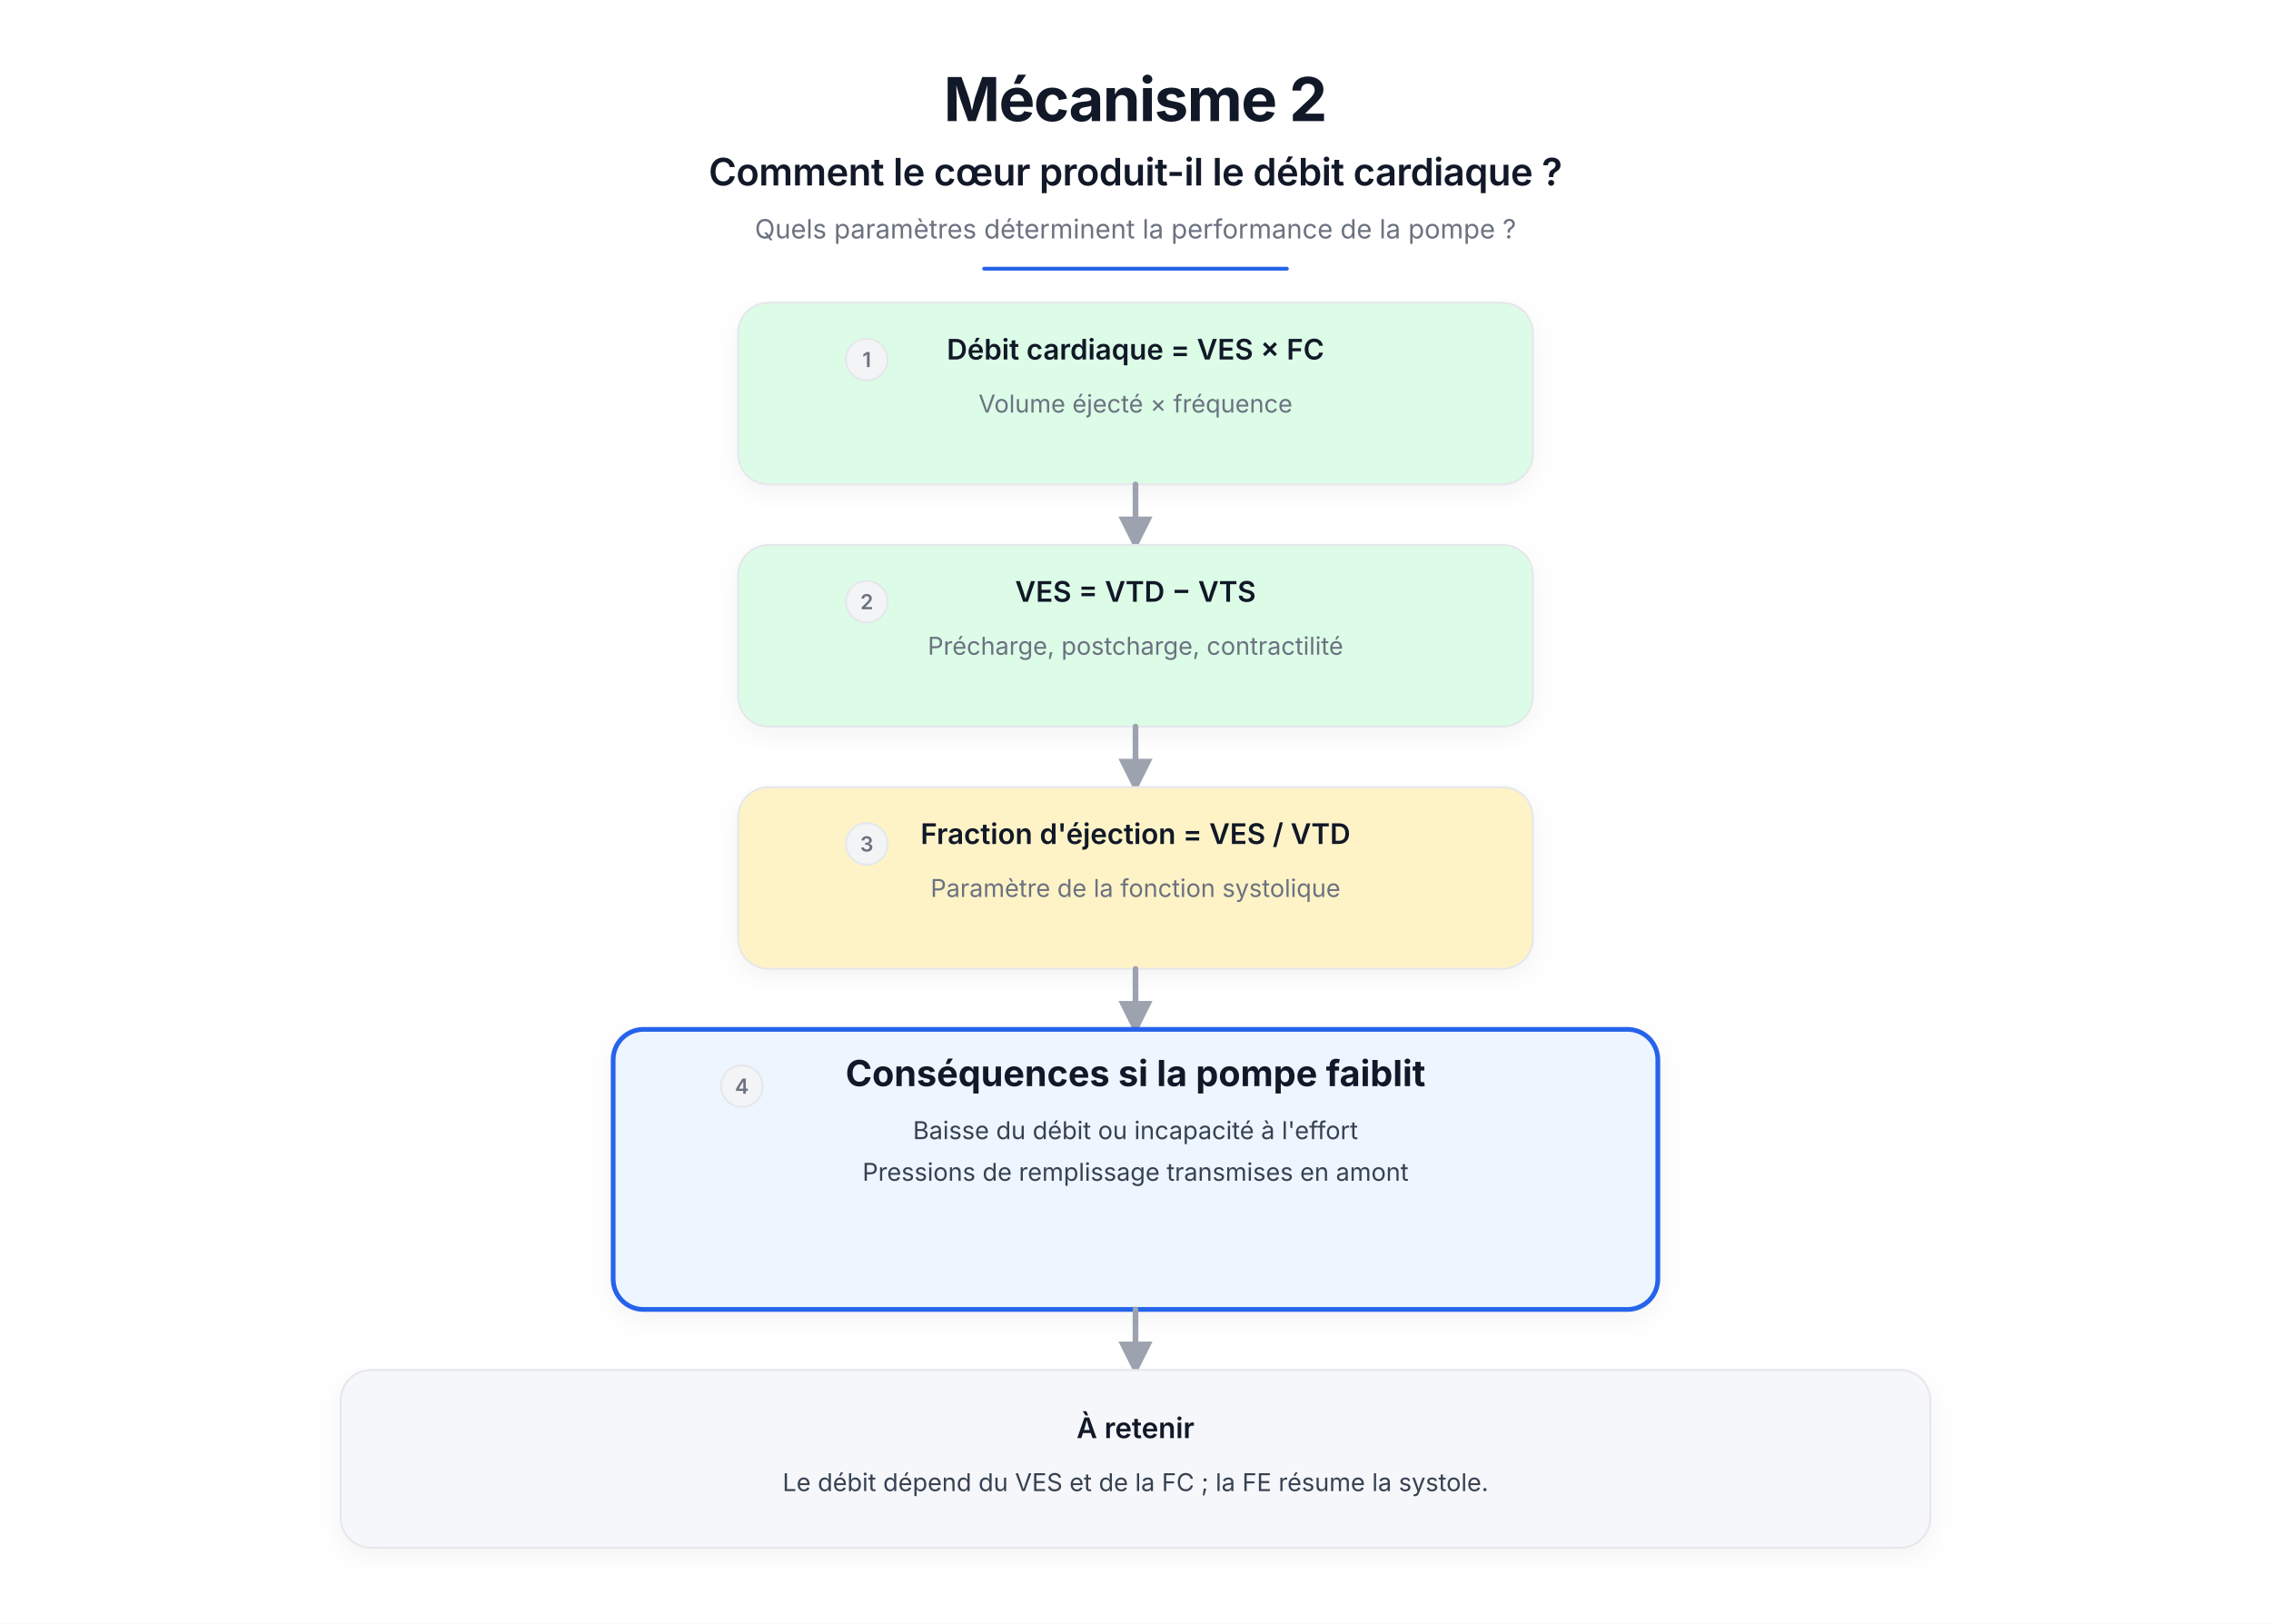
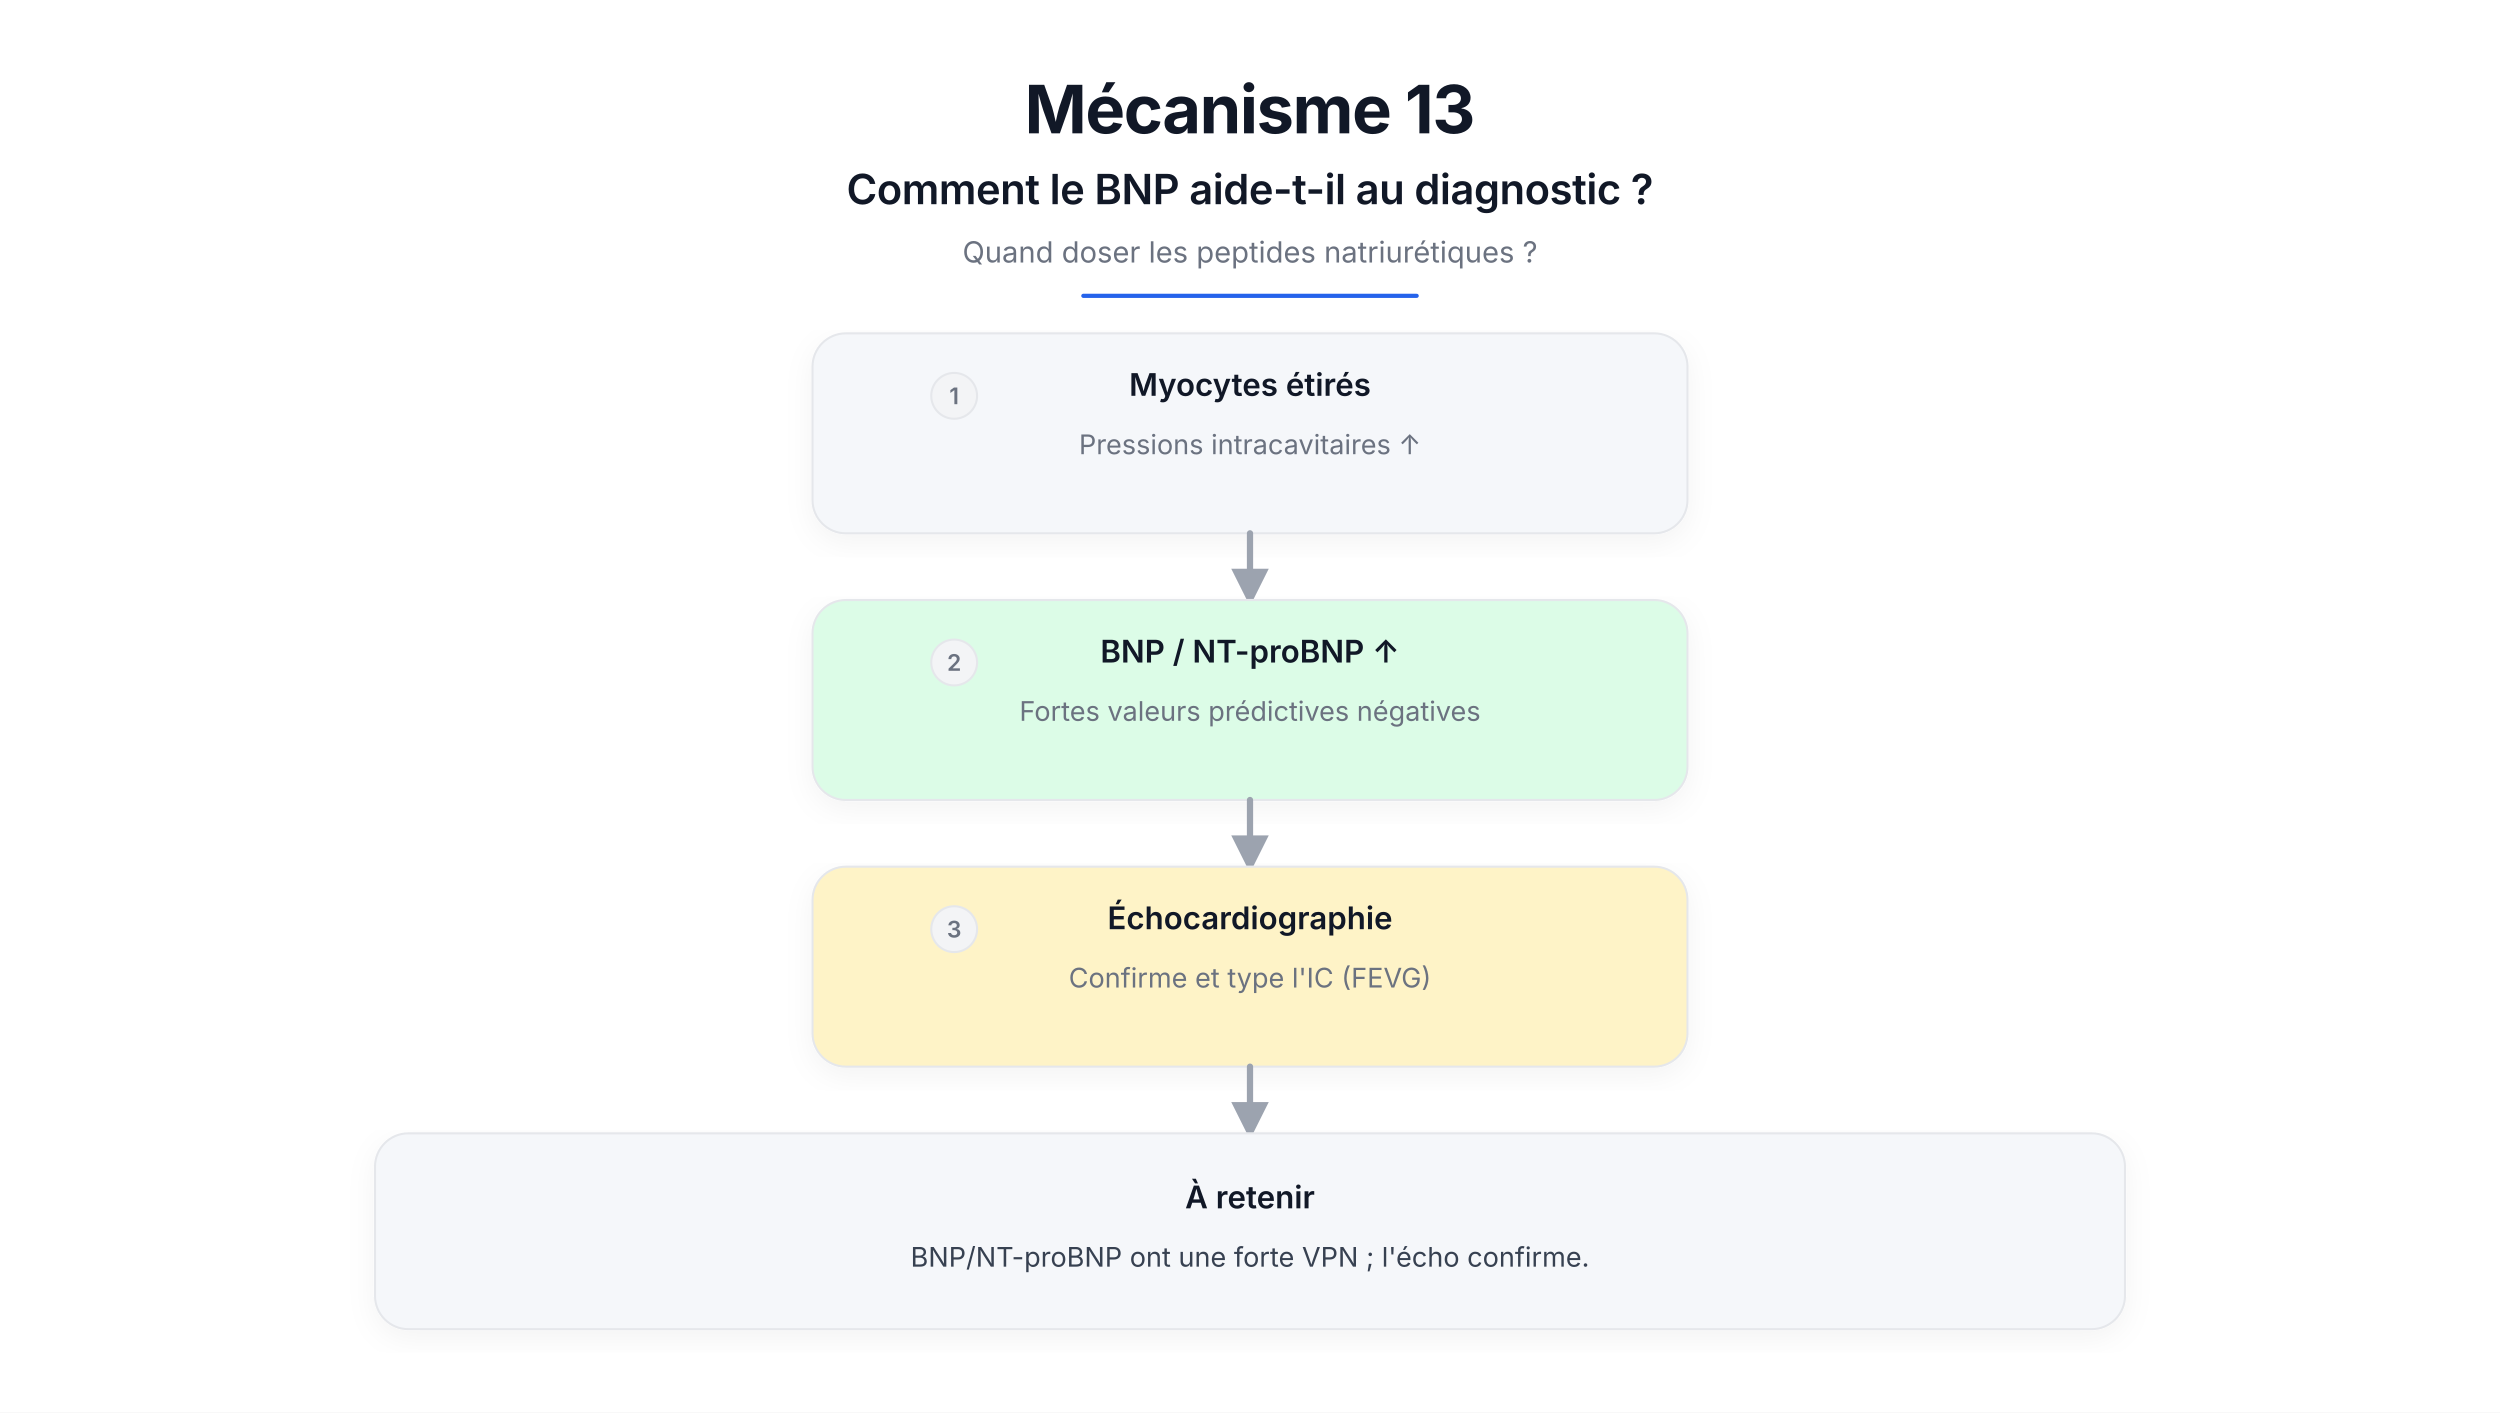
- <svg xmlns="http://www.w3.org/2000/svg" viewBox="0 0 1200 858" role="img" aria-labelledby="svg-title svg-desc">
+ <svg xmlns="http://www.w3.org/2000/svg" viewBox="0 0 1200 678" role="img" aria-labelledby="svg-title svg-desc">
  <defs>
    <filter id="card-shadow" x="-6%" y="-6%" width="112%" height="118%">
      <feDropShadow dx="0" dy="4" stdDeviation="7" flood-color="#000000" flood-opacity="0.05" />
    </filter>
    <marker id="arrowhead" markerWidth="6" markerHeight="6" refX="5" refY="3" orient="auto" markerUnits="strokeWidth">
      <path d="M0,0 L6,3 L0,6 Z" fill="#9CA3AF" />
    </marker>
    <style>
      .title-main { font-family: Inter, system-ui, -apple-system, sans-serif; font-size: 32px; font-weight: 700; fill: #111827; letter-spacing: -0.02em; }
      .title-sub { font-family: Inter, system-ui, -apple-system, sans-serif; font-size: 20px; font-weight: 600; fill: #111827; letter-spacing: -0.01em; }
      .caption { font-family: Inter, system-ui, -apple-system, sans-serif; font-size: 14px; font-weight: 400; fill: #6B7280; }
      .card-title { font-family: Inter, system-ui, -apple-system, sans-serif; font-size: 15px; font-weight: 600; fill: #111827; }
      .card-title-lg { font-family: Inter, system-ui, -apple-system, sans-serif; font-size: 19px; font-weight: 700; fill: #111827; }
      .body { font-family: Inter, system-ui, -apple-system, sans-serif; font-size: 13px; font-weight: 400; fill: #6B7280; }
      .body-dark { font-family: Inter, system-ui, -apple-system, sans-serif; font-size: 13px; font-weight: 400; fill: #374151; }
      .badge-icon { font-family: Inter, system-ui, -apple-system, sans-serif; font-size: 13px; }
      .badge-text { font-family: Inter, system-ui, -apple-system, sans-serif; font-size: 12px; font-weight: 500; fill: #374151; }
      .step-num { font-family: Inter, system-ui, -apple-system, sans-serif; font-size: 11px; font-weight: 600; fill: #6B7280; }
      .outcome-label { font-family: Inter, system-ui, -apple-system, sans-serif; font-size: 13px; font-weight: 600; fill: #111827; }
      .outcome-emoji { font-family: Inter, system-ui, -apple-system, sans-serif; font-size: 20px; }
      .summary-title { font-family: Inter, system-ui, -apple-system, sans-serif; font-size: 15px; font-weight: 600; fill: #111827; }
      .summary-body { font-family: Inter, system-ui, -apple-system, sans-serif; font-size: 13px; font-weight: 400; fill: #374151; }
    </style>
  </defs>
-   <rect width="1200" height="858" fill="#FFFFFF" />
-   <text x="600" y="64" text-anchor="middle" class="title-main">Mécanisme 2</text>
-   <text x="600" y="98" text-anchor="middle" class="title-sub">Comment le cœur produit-il le débit cardiaque ?</text>
-   <text x="600" y="126" text-anchor="middle" class="caption">Quels paramètres déterminent la performance de la pompe ?</text>
+   <rect width="1200" height="678" fill="#FFFFFF" />
+   <text x="600" y="64" text-anchor="middle" class="title-main">Mécanisme 13</text>
+   <text x="600" y="98" text-anchor="middle" class="title-sub">Comment le BNP aide-t-il au diagnostic ?</text>
+   <text x="600" y="126" text-anchor="middle" class="caption">Quand doser les peptides natriurétiques ?</text>
  <line x1="520" y1="142" x2="680" y2="142" stroke="#2563EB" stroke-width="2" stroke-linecap="round" />
  <g filter="url(#card-shadow)">
-     <rect x="390" y="160" width="420" height="96" rx="16" fill="#DCFCE7" stroke="#E5E7EB" stroke-width="1" />
+     <rect x="390" y="160" width="420" height="96" rx="16" fill="#F5F7FA" stroke="#E5E7EB" stroke-width="1" />
  </g>
  <circle cx="458" cy="190" r="11" fill="#F3F4F6" stroke="#E5E7EB" stroke-width="1" />
  <text x="458" y="194" text-anchor="middle" class="step-num">1</text>
-   <text x="600" y="190" text-anchor="middle" class="card-title">Débit cardiaque = VES × FC</text>
-   <text x="600" y="218" text-anchor="middle" class="body">Volume éjecté × fréquence</text>
+   <text x="600" y="190" text-anchor="middle" class="card-title">Myocytes étirés</text>
+   <text x="600" y="218" text-anchor="middle" class="body">Pressions intracavitaires ↑</text>
  <line x1="600" y1="256" x2="600" y2="288" stroke="#9CA3AF" stroke-width="3" stroke-linecap="round" marker-end="url(#arrowhead)" />
  <g filter="url(#card-shadow)">
    <rect x="390" y="288" width="420" height="96" rx="16" fill="#DCFCE7" stroke="#E5E7EB" stroke-width="1" />
  </g>
  <circle cx="458" cy="318" r="11" fill="#F3F4F6" stroke="#E5E7EB" stroke-width="1" />
  <text x="458" y="322" text-anchor="middle" class="step-num">2</text>
-   <text x="600" y="318" text-anchor="middle" class="card-title">VES = VTD − VTS</text>
-   <text x="600" y="346" text-anchor="middle" class="body">Précharge, postcharge, contractilité</text>
+   <text x="600" y="318" text-anchor="middle" class="card-title">BNP / NT-proBNP ↑</text>
+   <text x="600" y="346" text-anchor="middle" class="body">Fortes valeurs prédictives négatives</text>
  <line x1="600" y1="384" x2="600" y2="416" stroke="#9CA3AF" stroke-width="3" stroke-linecap="round" marker-end="url(#arrowhead)" />
  <g filter="url(#card-shadow)">
    <rect x="390" y="416" width="420" height="96" rx="16" fill="#FEF3C7" stroke="#E5E7EB" stroke-width="1" />
  </g>
  <circle cx="458" cy="446" r="11" fill="#F3F4F6" stroke="#E5E7EB" stroke-width="1" />
  <text x="458" y="450" text-anchor="middle" class="step-num">3</text>
-   <text x="600" y="446" text-anchor="middle" class="card-title">Fraction d'éjection = VES / VTD</text>
-   <text x="600" y="474" text-anchor="middle" class="body">Paramètre de la fonction systolique</text>
+   <text x="600" y="446" text-anchor="middle" class="card-title">Échocardiographie</text>
+   <text x="600" y="474" text-anchor="middle" class="body">Confirme et type l'IC (FEVG)</text>
  <line x1="600" y1="512" x2="600" y2="544" stroke="#9CA3AF" stroke-width="3" stroke-linecap="round" marker-end="url(#arrowhead)" />
  <g filter="url(#card-shadow)">
-     <rect x="324" y="544" width="552" height="148" rx="16" fill="#EDF5FF" stroke="#2563EB" stroke-width="2.5" />
+     <rect x="180" y="544" width="840" height="94" rx="16" fill="#F5F7FA" stroke="#E5E7EB" stroke-width="1" />
  </g>
-   <circle cx="392" cy="574" r="11" fill="#F3F4F6" stroke="#E5E7EB" stroke-width="1" />
-   <text x="392" y="578" text-anchor="middle" class="step-num">4</text>
-   <text x="600" y="574" text-anchor="middle" class="card-title-lg">Conséquences si la pompe faiblit</text>
-   <text x="600" y="602" text-anchor="middle" class="body-dark">Baisse du débit ou incapacité à l'effort</text>
-   <text x="600" y="624" text-anchor="middle" class="body-dark">Pressions de remplissage transmises en amont</text>
-   <line x1="600" y1="692" x2="600" y2="724" stroke="#9CA3AF" stroke-width="3" stroke-linecap="round" marker-end="url(#arrowhead)" />
-   <g filter="url(#card-shadow)">
-     <rect x="180" y="724" width="840" height="94" rx="16" fill="#F5F7FA" stroke="#E5E7EB" stroke-width="1" />
-   </g>
-   <text x="600" y="760" text-anchor="middle" class="summary-title">À retenir</text>
-   <text x="600" y="788" text-anchor="middle" class="summary-body">Le débit dépend du VES et de la FC ; la FE résume la systole.</text>
+   <text x="600" y="580" text-anchor="middle" class="summary-title">À retenir</text>
+   <text x="600" y="608" text-anchor="middle" class="summary-body">BNP/NT-proBNP ont une forte VPN ; l'écho confirme.</text>
</svg>
